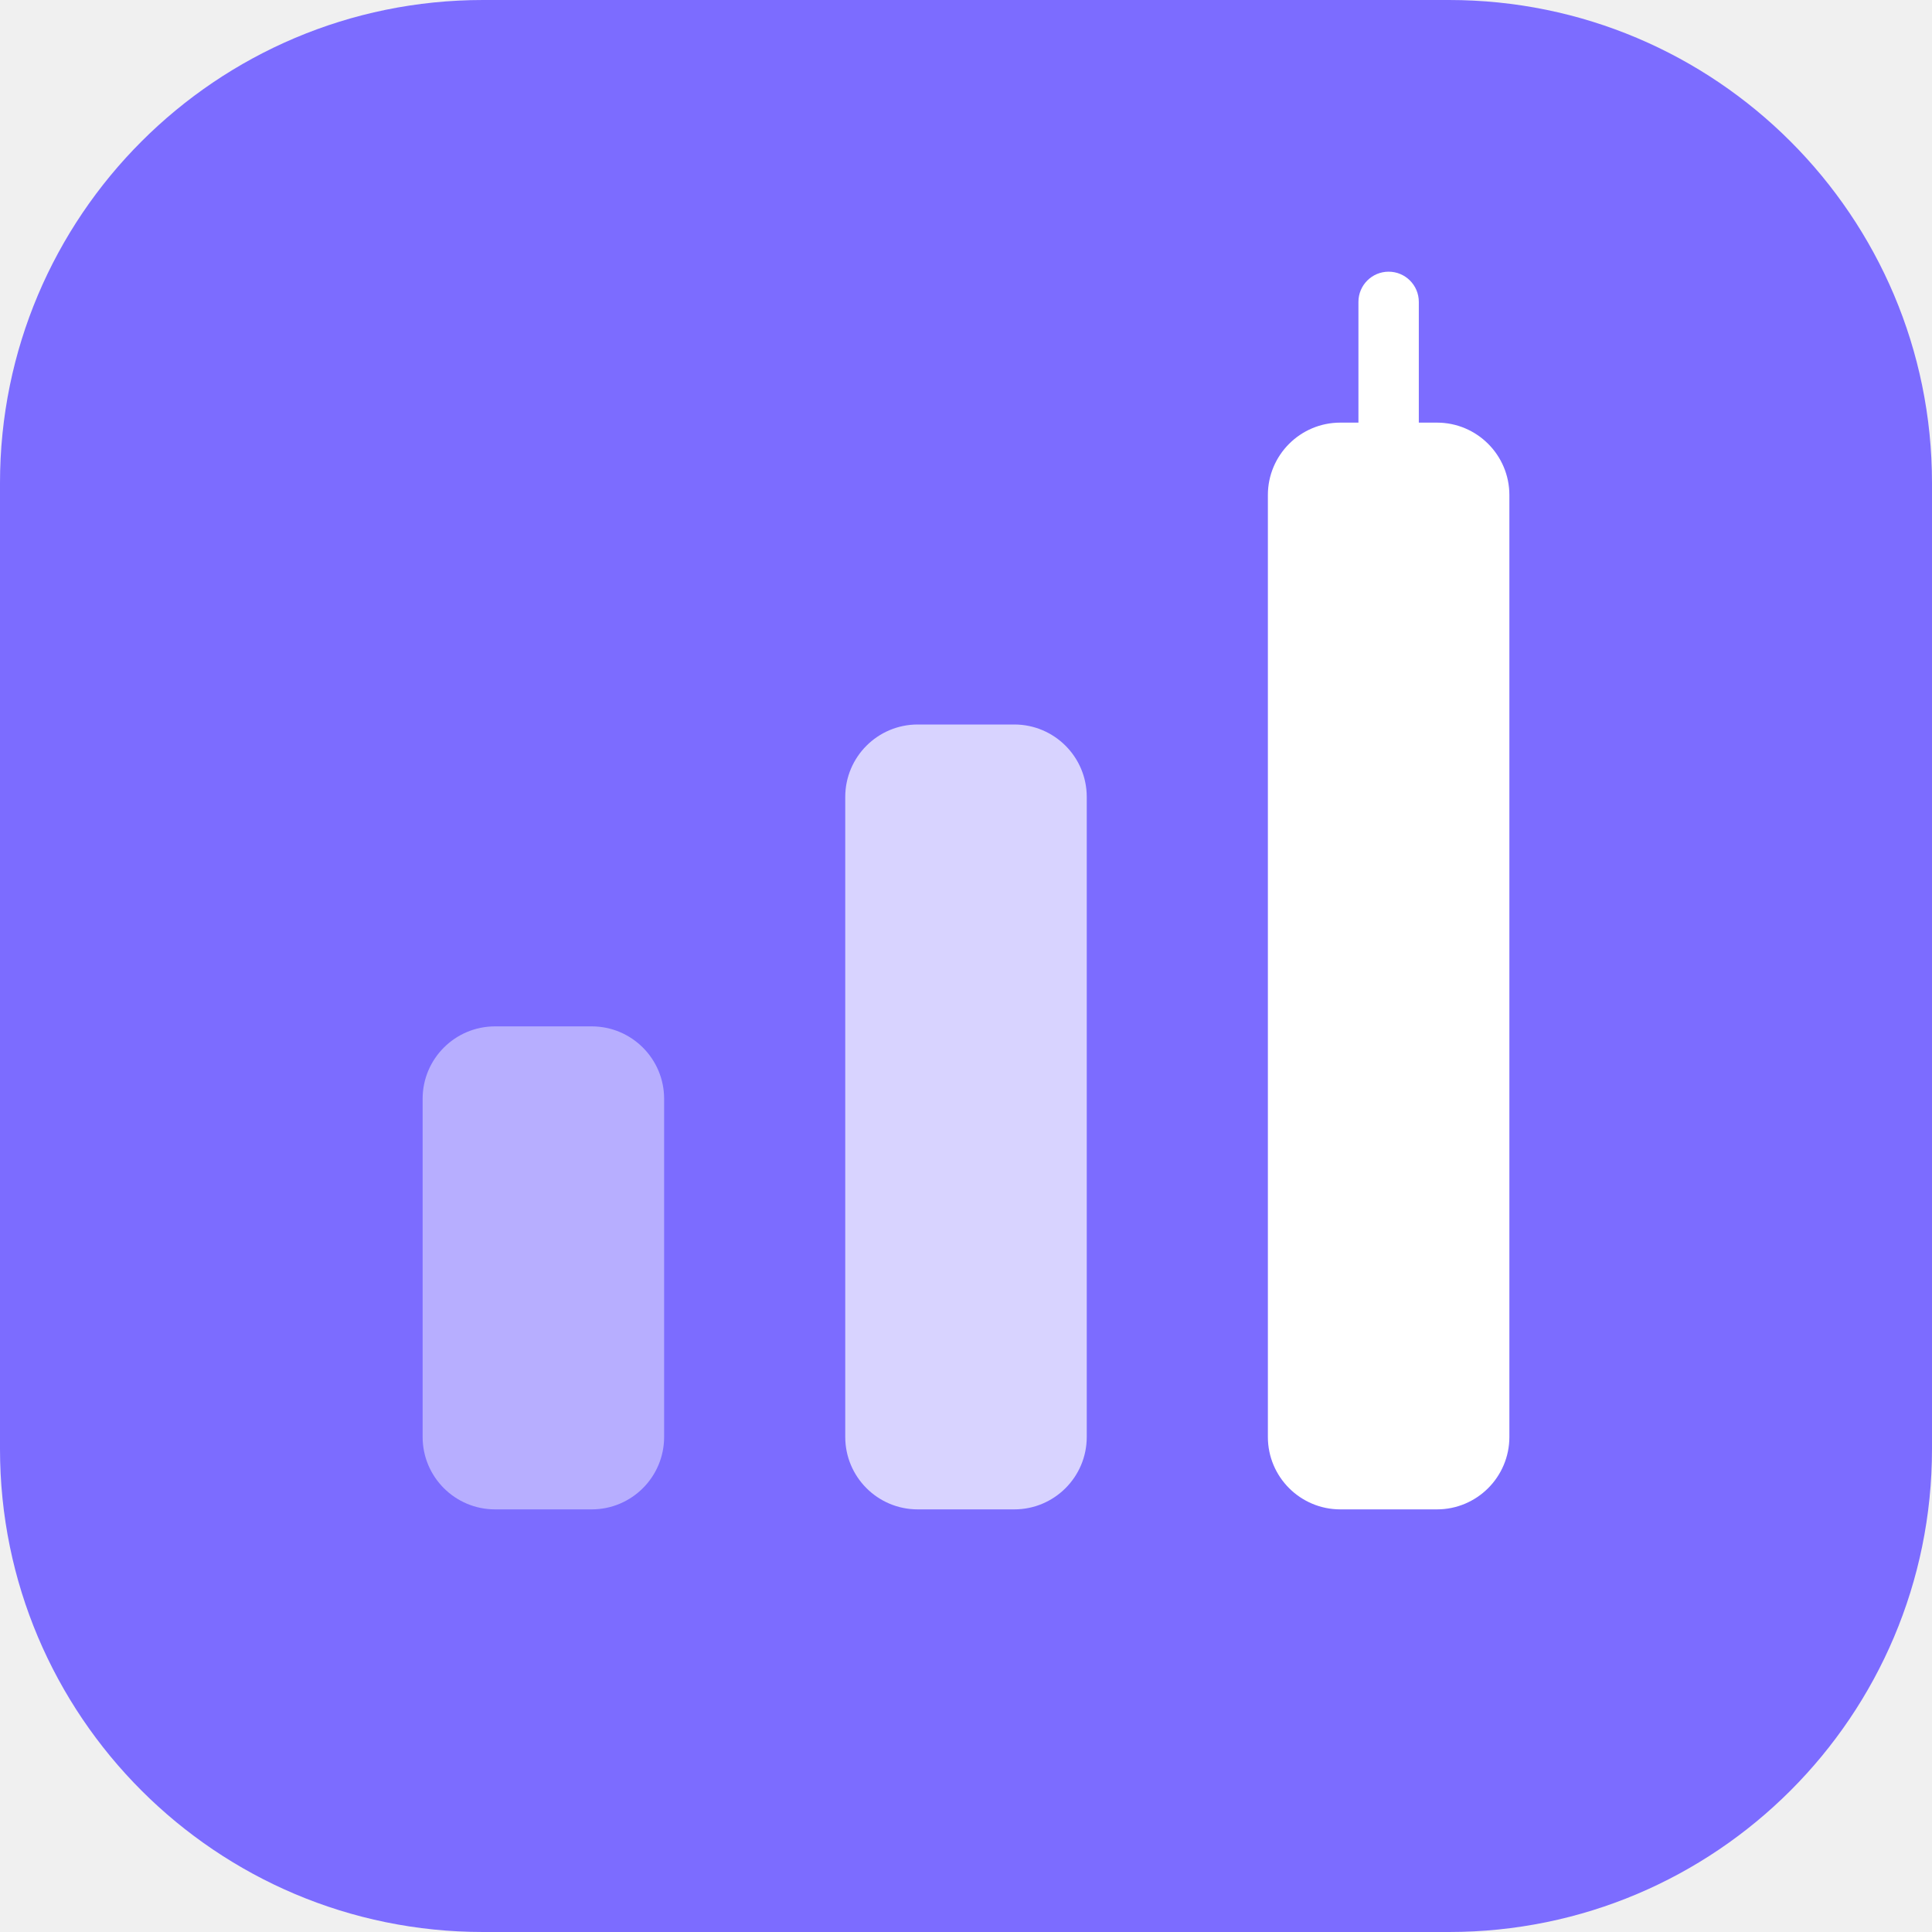
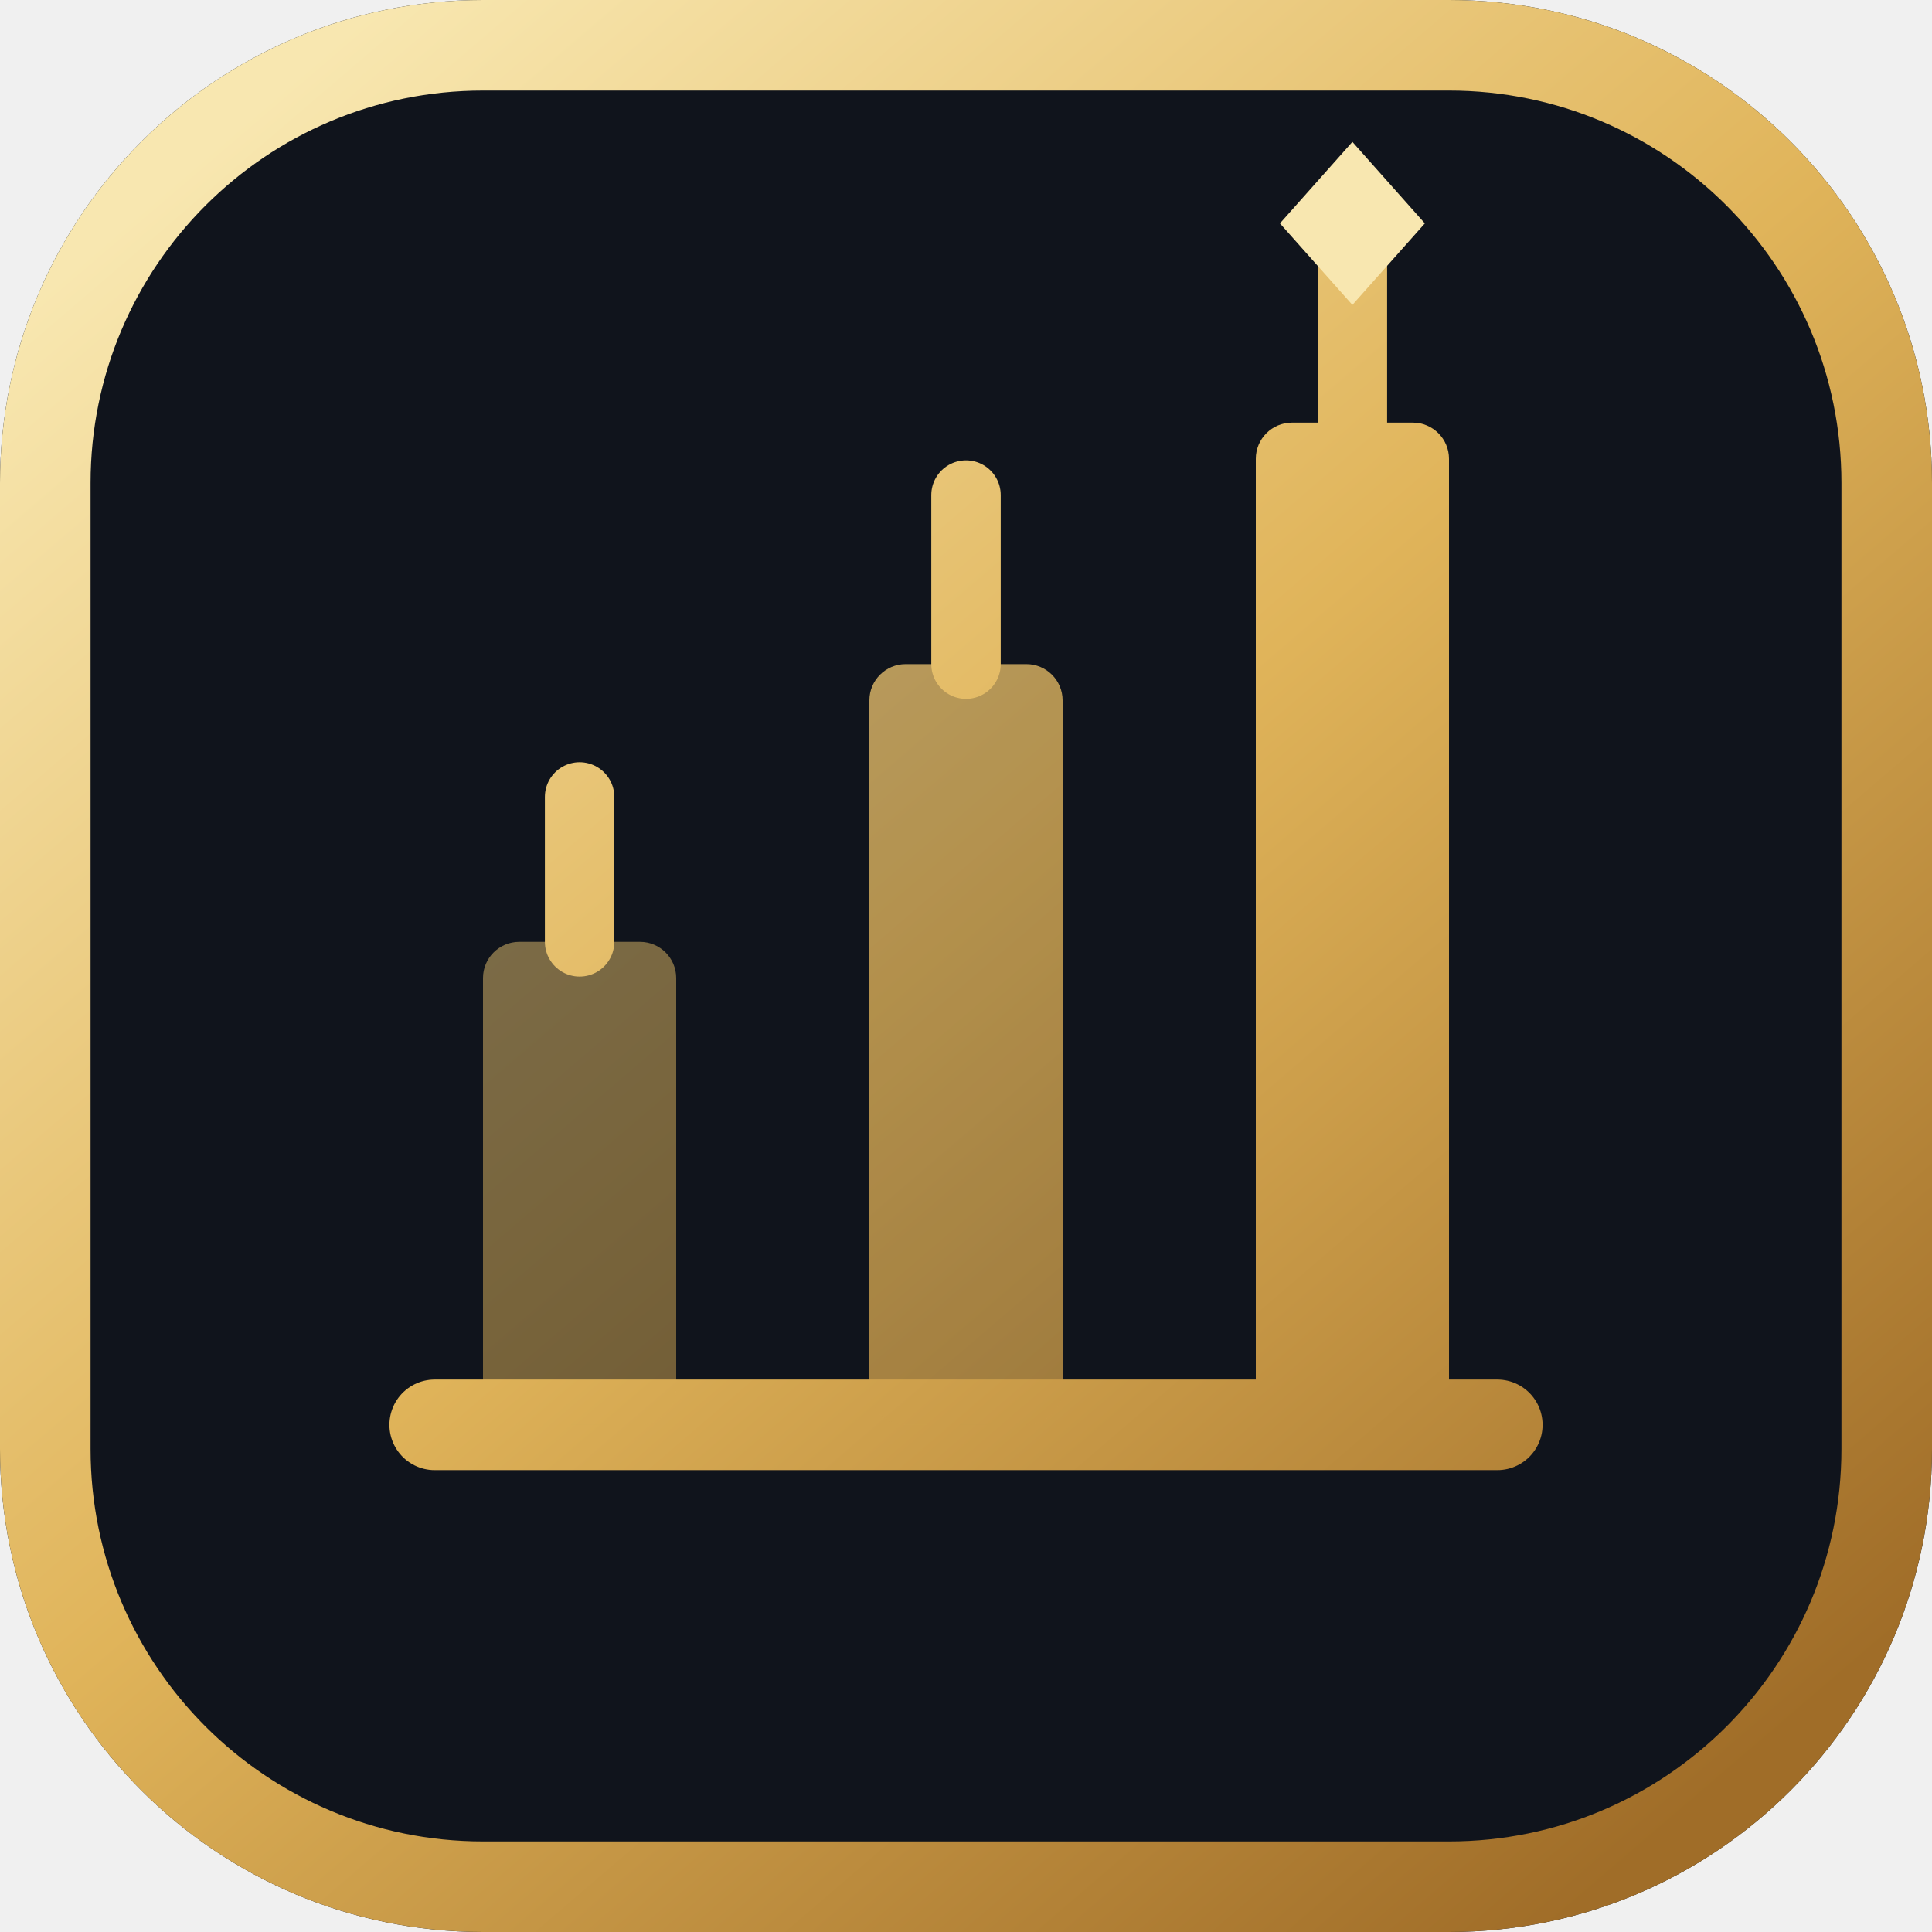
- <svg xmlns="http://www.w3.org/2000/svg" viewBox="0 0 32 32">
-   <rect width="32" height="32" rx="8" fill="#7c6cff" />
-   <rect x="7" y="17" width="4" height="8" rx="1.2" fill="#fff" opacity="0.45" />
-   <rect x="14" y="12" width="4" height="13" rx="1.2" fill="#fff" opacity="0.7" />
-   <rect x="21" y="7" width="4" height="18" rx="1.2" fill="#fff" />
-   <rect x="22.5" y="4.5" width="1" height="3" rx="0.5" fill="#fff" />
+ <svg xmlns="http://www.w3.org/2000/svg" viewBox="0 0 32 32" fill="none">
+   <defs>
+     <linearGradient id="pnl-gold" x1="4" y1="2" x2="28" y2="30" gradientUnits="userSpaceOnUse">
+       <stop stop-color="#F8E7B0" />
+       <stop offset="0.48" stop-color="#E0B45A" />
+       <stop offset="1" stop-color="#A06D28" />
+     </linearGradient>
+   </defs>
+   <rect width="32" height="32" rx="8" fill="#10141C" />
+   <rect x="0.75" y="0.75" width="30.5" height="30.5" rx="7.25" stroke="url(#pnl-gold)" stroke-width="1.5" />
+   <path d="M7.2 23.6h17.6" stroke="url(#pnl-gold)" stroke-width="1.5" stroke-linecap="round" />
+   <rect x="8" y="15.6" width="3.2" height="8" rx="0.6" fill="url(#pnl-gold)" opacity="0.5" />
+   <rect x="14.4" y="11" width="3.2" height="12.6" rx="0.6" fill="url(#pnl-gold)" opacity="0.78" />
+   <rect x="20.8" y="7" width="3.2" height="16.6" rx="0.6" fill="url(#pnl-gold)" />
+   <path d="M9.6 13.2v2.4M16 8.2v2.8M22.4 4.15v2.85" stroke="url(#pnl-gold)" stroke-width="1.15" stroke-linecap="round" />
+   <path d="M22.4 2.35l1.2 1.35-1.2 1.35-1.2-1.35z" fill="#F8E7B0" />
</svg>
